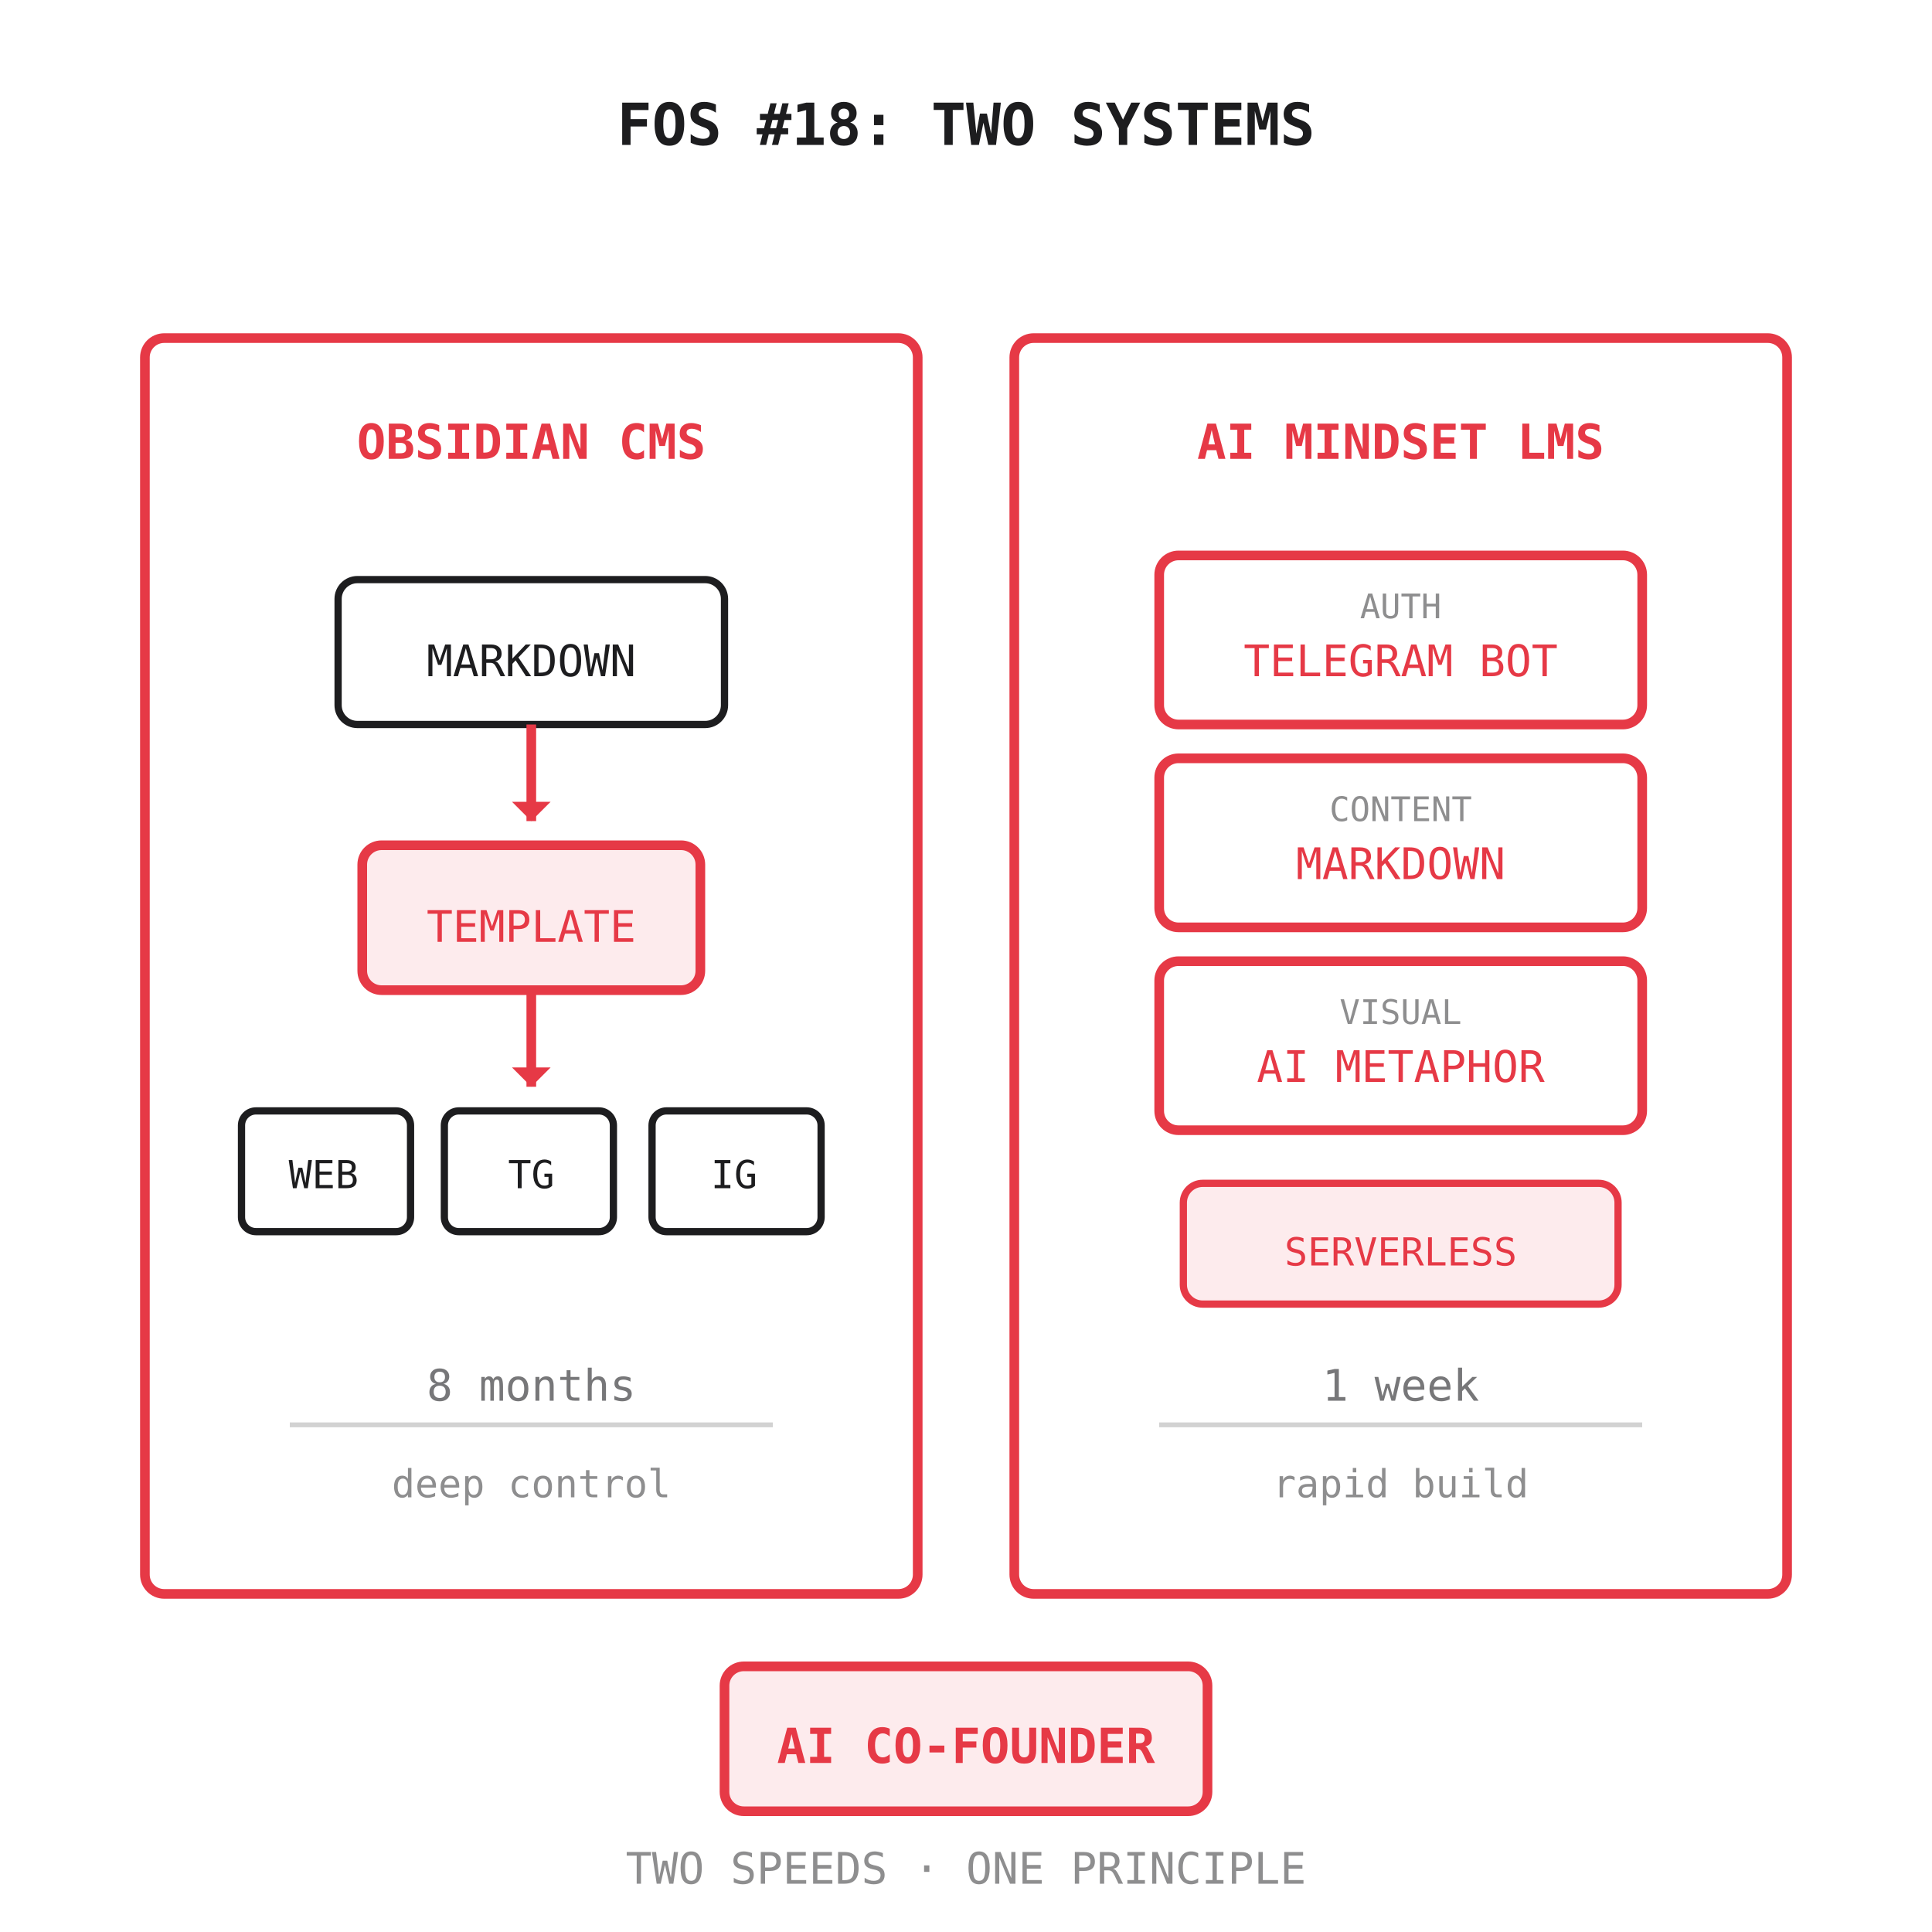
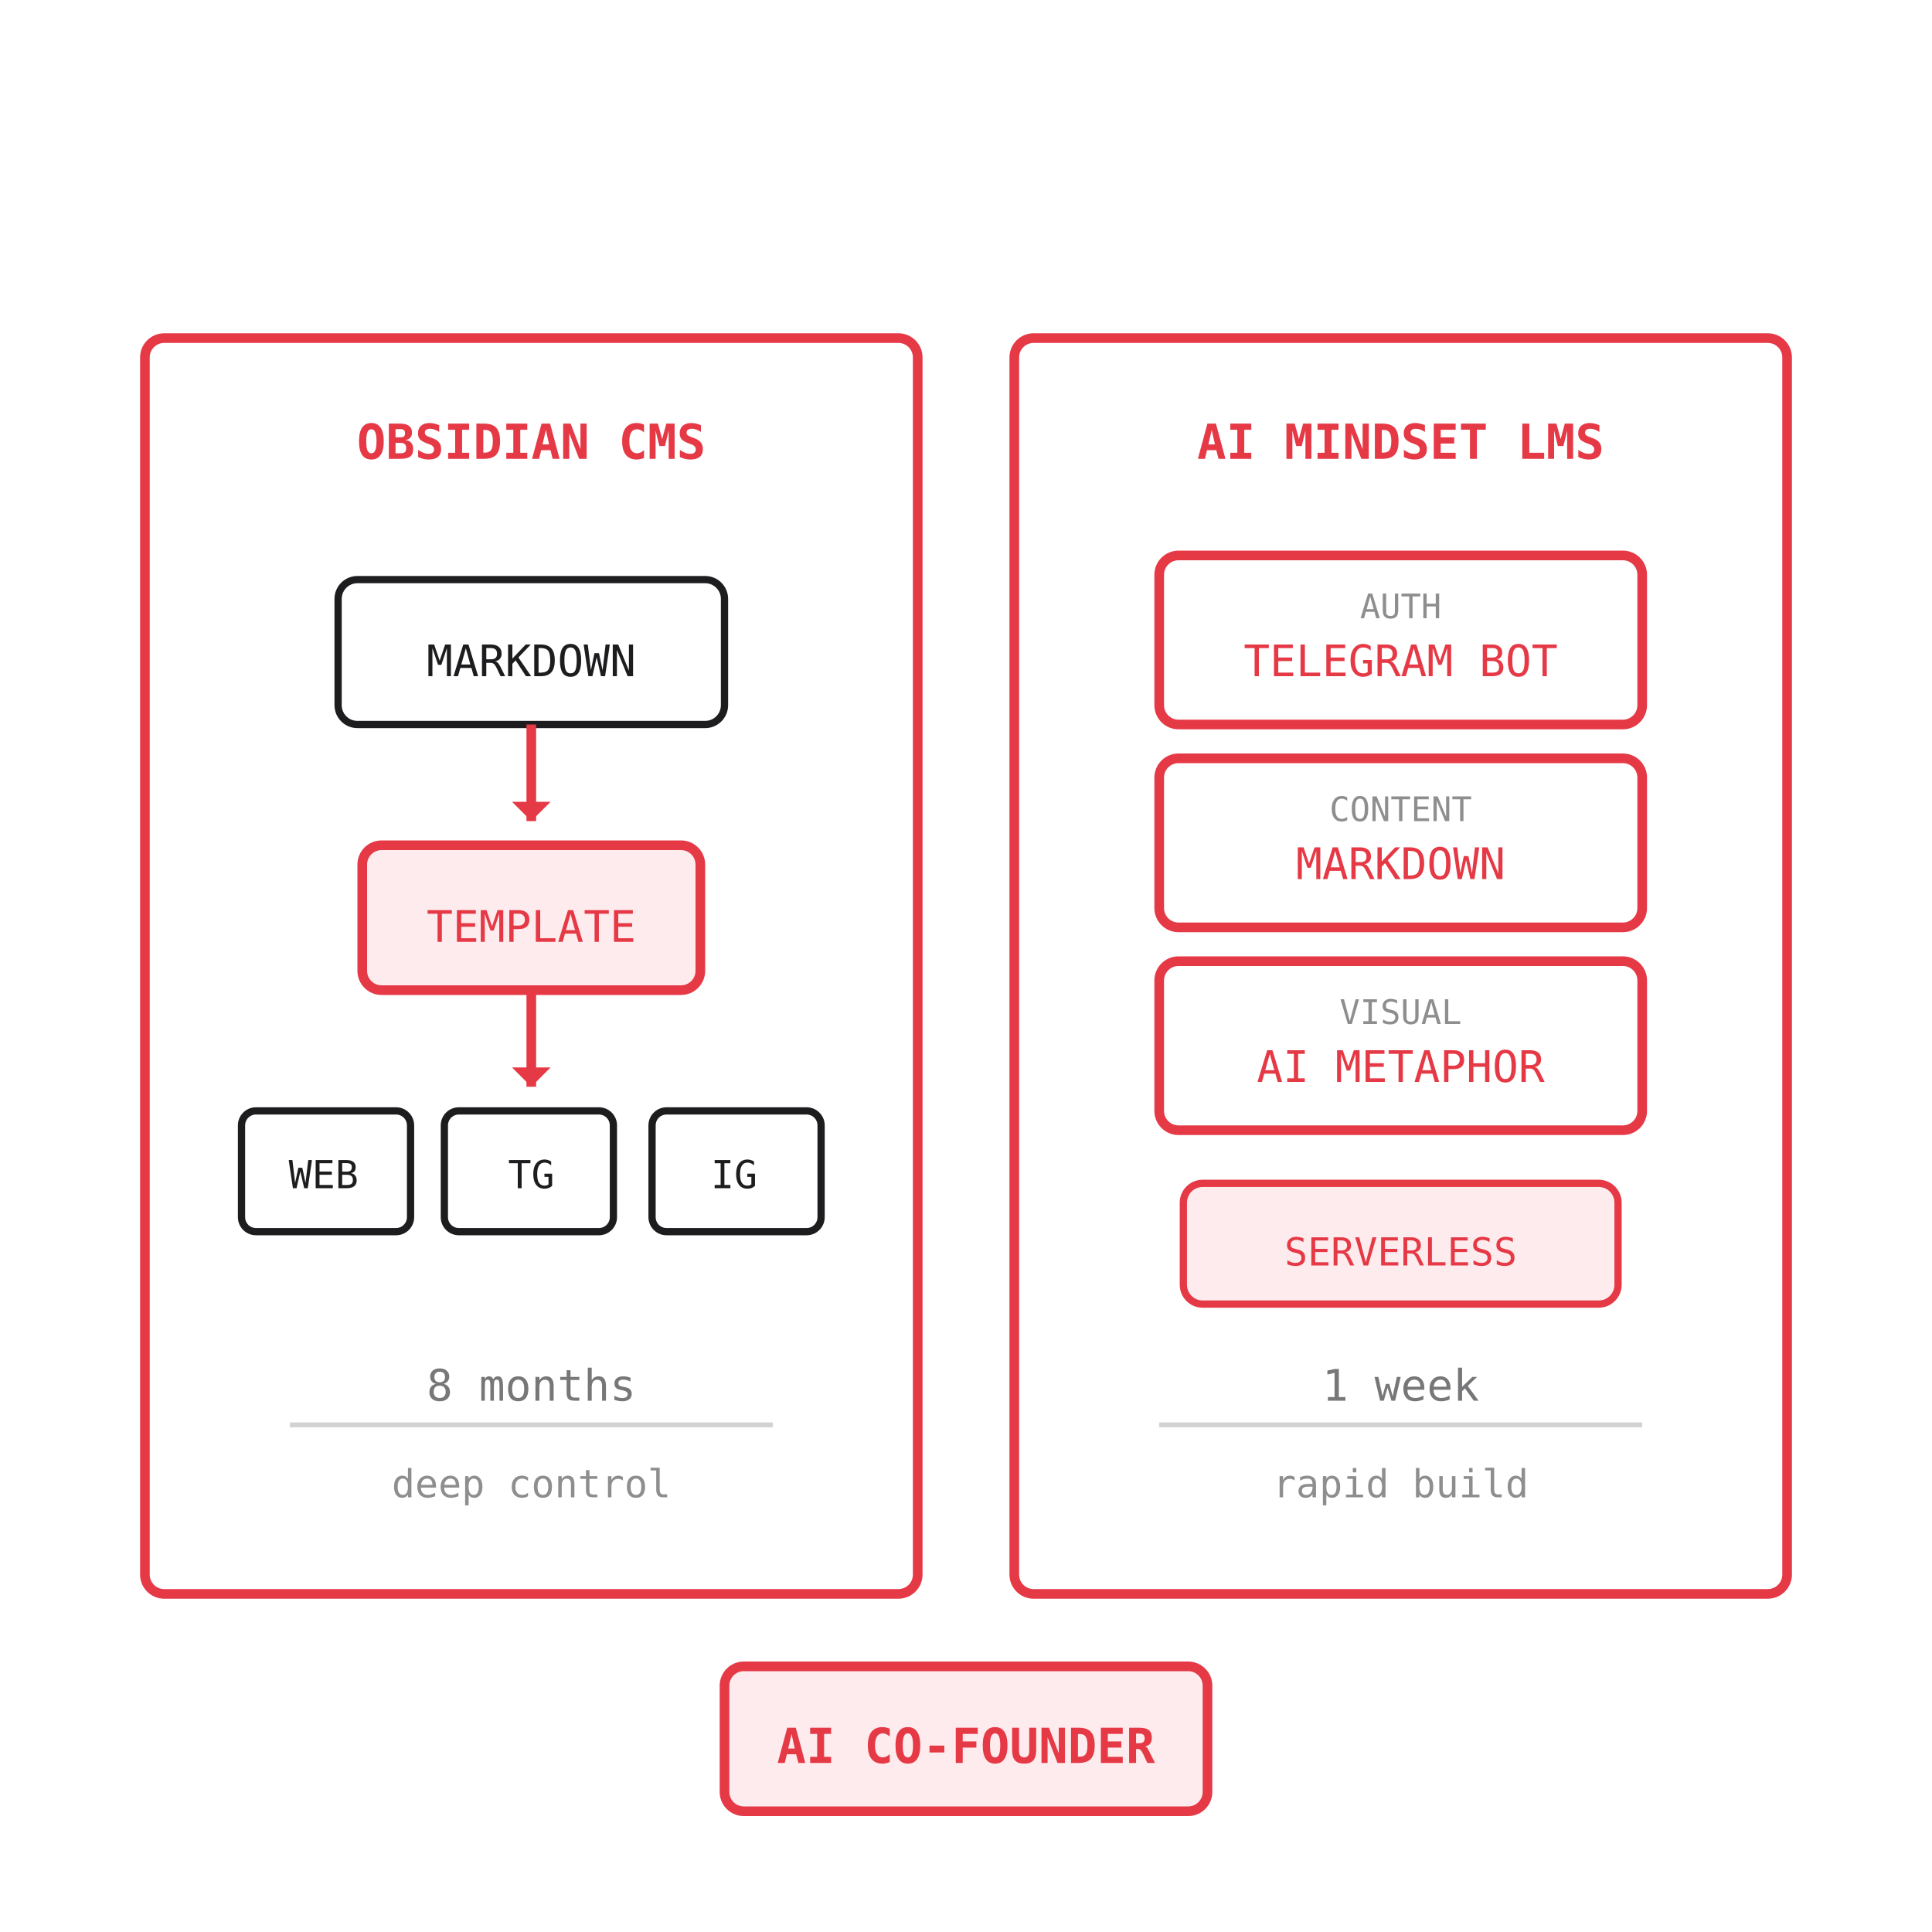
<svg xmlns="http://www.w3.org/2000/svg" width="400" height="400" viewBox="0 0 400 400">
  <rect width="400" height="400" fill="#FFFFFF" />
-   <text x="200" y="30" text-anchor="middle" font-family="monospace" font-size="12" font-weight="bold" fill="#1D1D1F">
-     FOS #18: TWO SYSTEMS
-   </text>
  <g id="system-left">
    <rect x="30" y="70" width="160" height="260" fill="none" stroke="#E63946" stroke-width="2" rx="4" />
    <text x="110" y="95" text-anchor="middle" font-family="monospace" font-size="10" font-weight="bold" fill="#E63946">
      OBSIDIAN CMS
    </text>
    <rect x="70" y="120" width="80" height="30" fill="#FFFFFF" stroke="#1D1D1F" stroke-width="1.5" rx="4" />
    <text x="110" y="140" text-anchor="middle" font-family="monospace" font-size="9" fill="#1D1D1F">MARKDOWN</text>
    <line x1="110" y1="150" x2="110" y2="170" stroke="#E63946" stroke-width="2" />
    <polygon points="110,170 106,166 114,166" fill="#E63946" />
    <rect x="75" y="175" width="70" height="30" fill="#E63946" fill-opacity="0.1" stroke="#E63946" stroke-width="2" rx="4" />
    <text x="110" y="195" text-anchor="middle" font-family="monospace" font-size="9" fill="#E63946">TEMPLATE</text>
    <line x1="110" y1="205" x2="110" y2="225" stroke="#E63946" stroke-width="2" />
    <polygon points="110,225 106,221 114,221" fill="#E63946" />
    <g id="outputs">
      <rect x="50" y="230" width="35" height="25" fill="#FFFFFF" stroke="#1D1D1F" stroke-width="1.5" rx="3" />
      <text x="67" y="246" text-anchor="middle" font-family="monospace" font-size="8" fill="#1D1D1F">WEB</text>
      <rect x="92" y="230" width="35" height="25" fill="#FFFFFF" stroke="#1D1D1F" stroke-width="1.5" rx="3" />
      <text x="110" y="246" text-anchor="middle" font-family="monospace" font-size="8" fill="#1D1D1F">TG</text>
      <rect x="135" y="230" width="35" height="25" fill="#FFFFFF" stroke="#1D1D1F" stroke-width="1.5" rx="3" />
      <text x="152" y="246" text-anchor="middle" font-family="monospace" font-size="8" fill="#1D1D1F">IG</text>
    </g>
    <text x="110" y="290" text-anchor="middle" font-family="monospace" font-size="9" fill="#1D1D1F" opacity="0.6">
      8 months
    </text>
    <line x1="60" y1="295" x2="160" y2="295" stroke="#1D1D1F" stroke-width="1" opacity="0.2" />
    <text x="110" y="310" text-anchor="middle" font-family="monospace" font-size="8" fill="#1D1D1F" opacity="0.5">
      deep control
    </text>
  </g>
  <g id="system-right">
    <rect x="210" y="70" width="160" height="260" fill="none" stroke="#E63946" stroke-width="2" rx="4" />
    <text x="290" y="95" text-anchor="middle" font-family="monospace" font-size="10" font-weight="bold" fill="#E63946">
      AI MINDSET LMS
    </text>
    <rect x="240" y="115" width="100" height="35" fill="#FFFFFF" stroke="#E63946" stroke-width="2" rx="4" />
    <text x="290" y="128" text-anchor="middle" font-family="monospace" font-size="7" fill="#1D1D1F" opacity="0.5">AUTH</text>
    <text x="290" y="140" text-anchor="middle" font-family="monospace" font-size="9" fill="#E63946">TELEGRAM BOT</text>
    <rect x="240" y="157" width="100" height="35" fill="#FFFFFF" stroke="#E63946" stroke-width="2" rx="4" />
    <text x="290" y="170" text-anchor="middle" font-family="monospace" font-size="7" fill="#1D1D1F" opacity="0.5">CONTENT</text>
    <text x="290" y="182" text-anchor="middle" font-family="monospace" font-size="9" fill="#E63946">MARKDOWN</text>
    <rect x="240" y="199" width="100" height="35" fill="#FFFFFF" stroke="#E63946" stroke-width="2" rx="4" />
    <text x="290" y="212" text-anchor="middle" font-family="monospace" font-size="7" fill="#1D1D1F" opacity="0.5">VISUAL</text>
    <text x="290" y="224" text-anchor="middle" font-family="monospace" font-size="9" fill="#E63946">AI METAPHOR</text>
    <rect x="245" y="245" width="90" height="25" fill="#E63946" fill-opacity="0.1" stroke="#E63946" stroke-width="1.5" rx="4" />
    <text x="290" y="262" text-anchor="middle" font-family="monospace" font-size="8" fill="#E63946">SERVERLESS</text>
    <text x="290" y="290" text-anchor="middle" font-family="monospace" font-size="9" fill="#1D1D1F" opacity="0.6">
      1 week
    </text>
    <line x1="240" y1="295" x2="340" y2="295" stroke="#1D1D1F" stroke-width="1" opacity="0.2" />
    <text x="290" y="310" text-anchor="middle" font-family="monospace" font-size="8" fill="#1D1D1F" opacity="0.5">
      rapid build
    </text>
  </g>
  <g id="foundation">
    <rect x="150" y="345" width="100" height="30" fill="#E63946" fill-opacity="0.1" stroke="#E63946" stroke-width="2" rx="4" />
    <text x="200" y="365" text-anchor="middle" font-family="monospace" font-size="10" font-weight="bold" fill="#E63946">
      AI CO-FOUNDER
    </text>
  </g>
-   <text x="200" y="390" text-anchor="middle" font-family="monospace" font-size="9" fill="#1D1D1F" opacity="0.5">
-     TWO SPEEDS · ONE PRINCIPLE
-   </text>
</svg>
